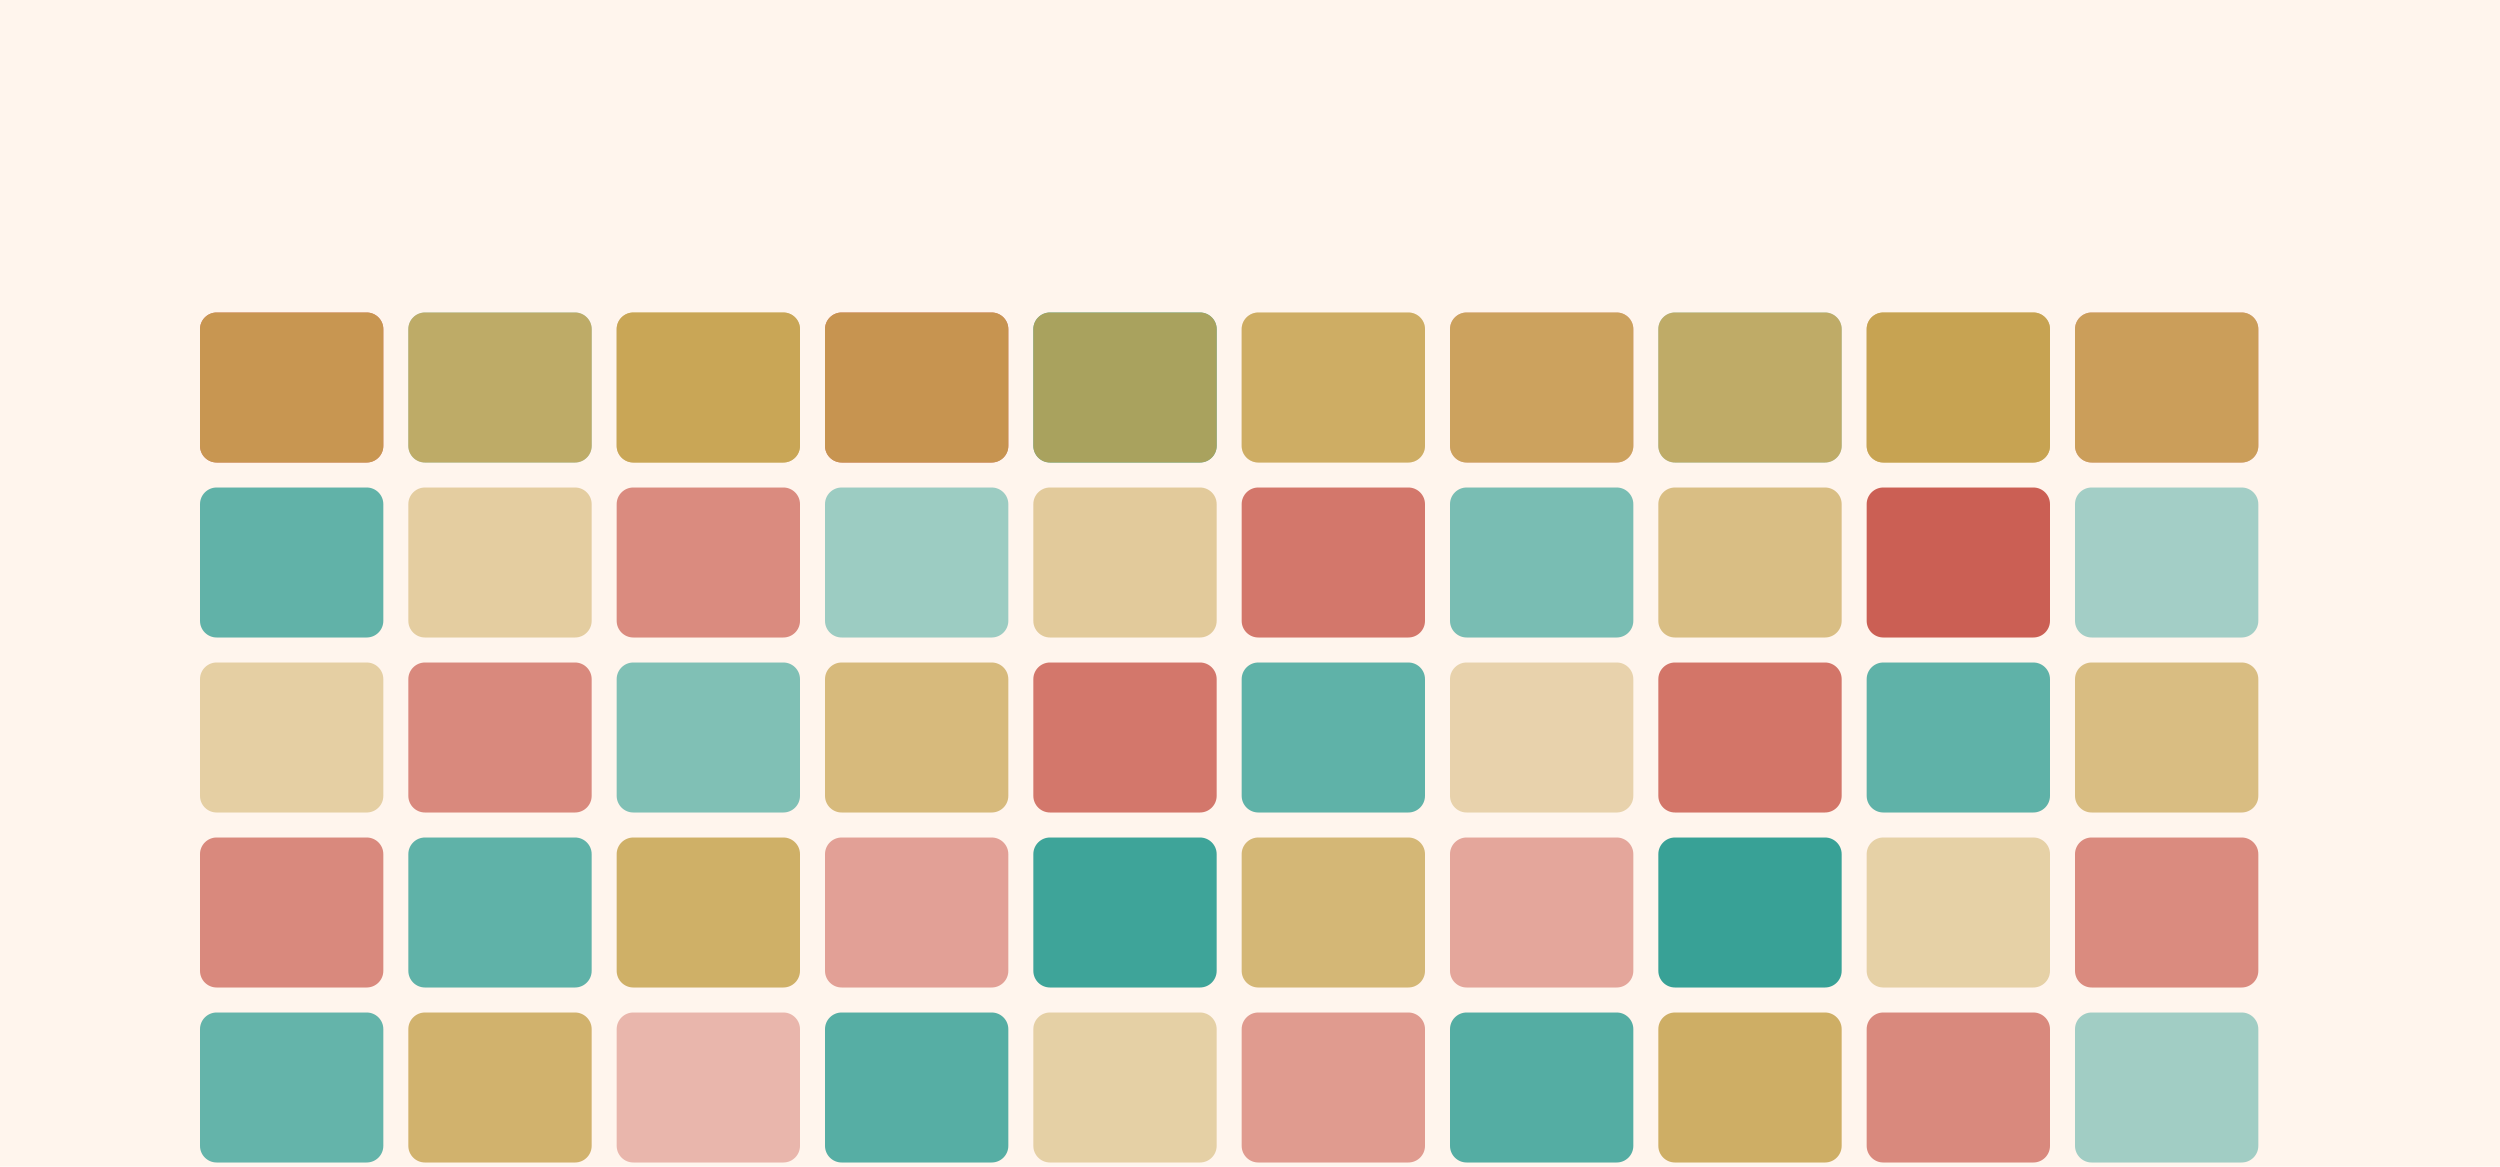
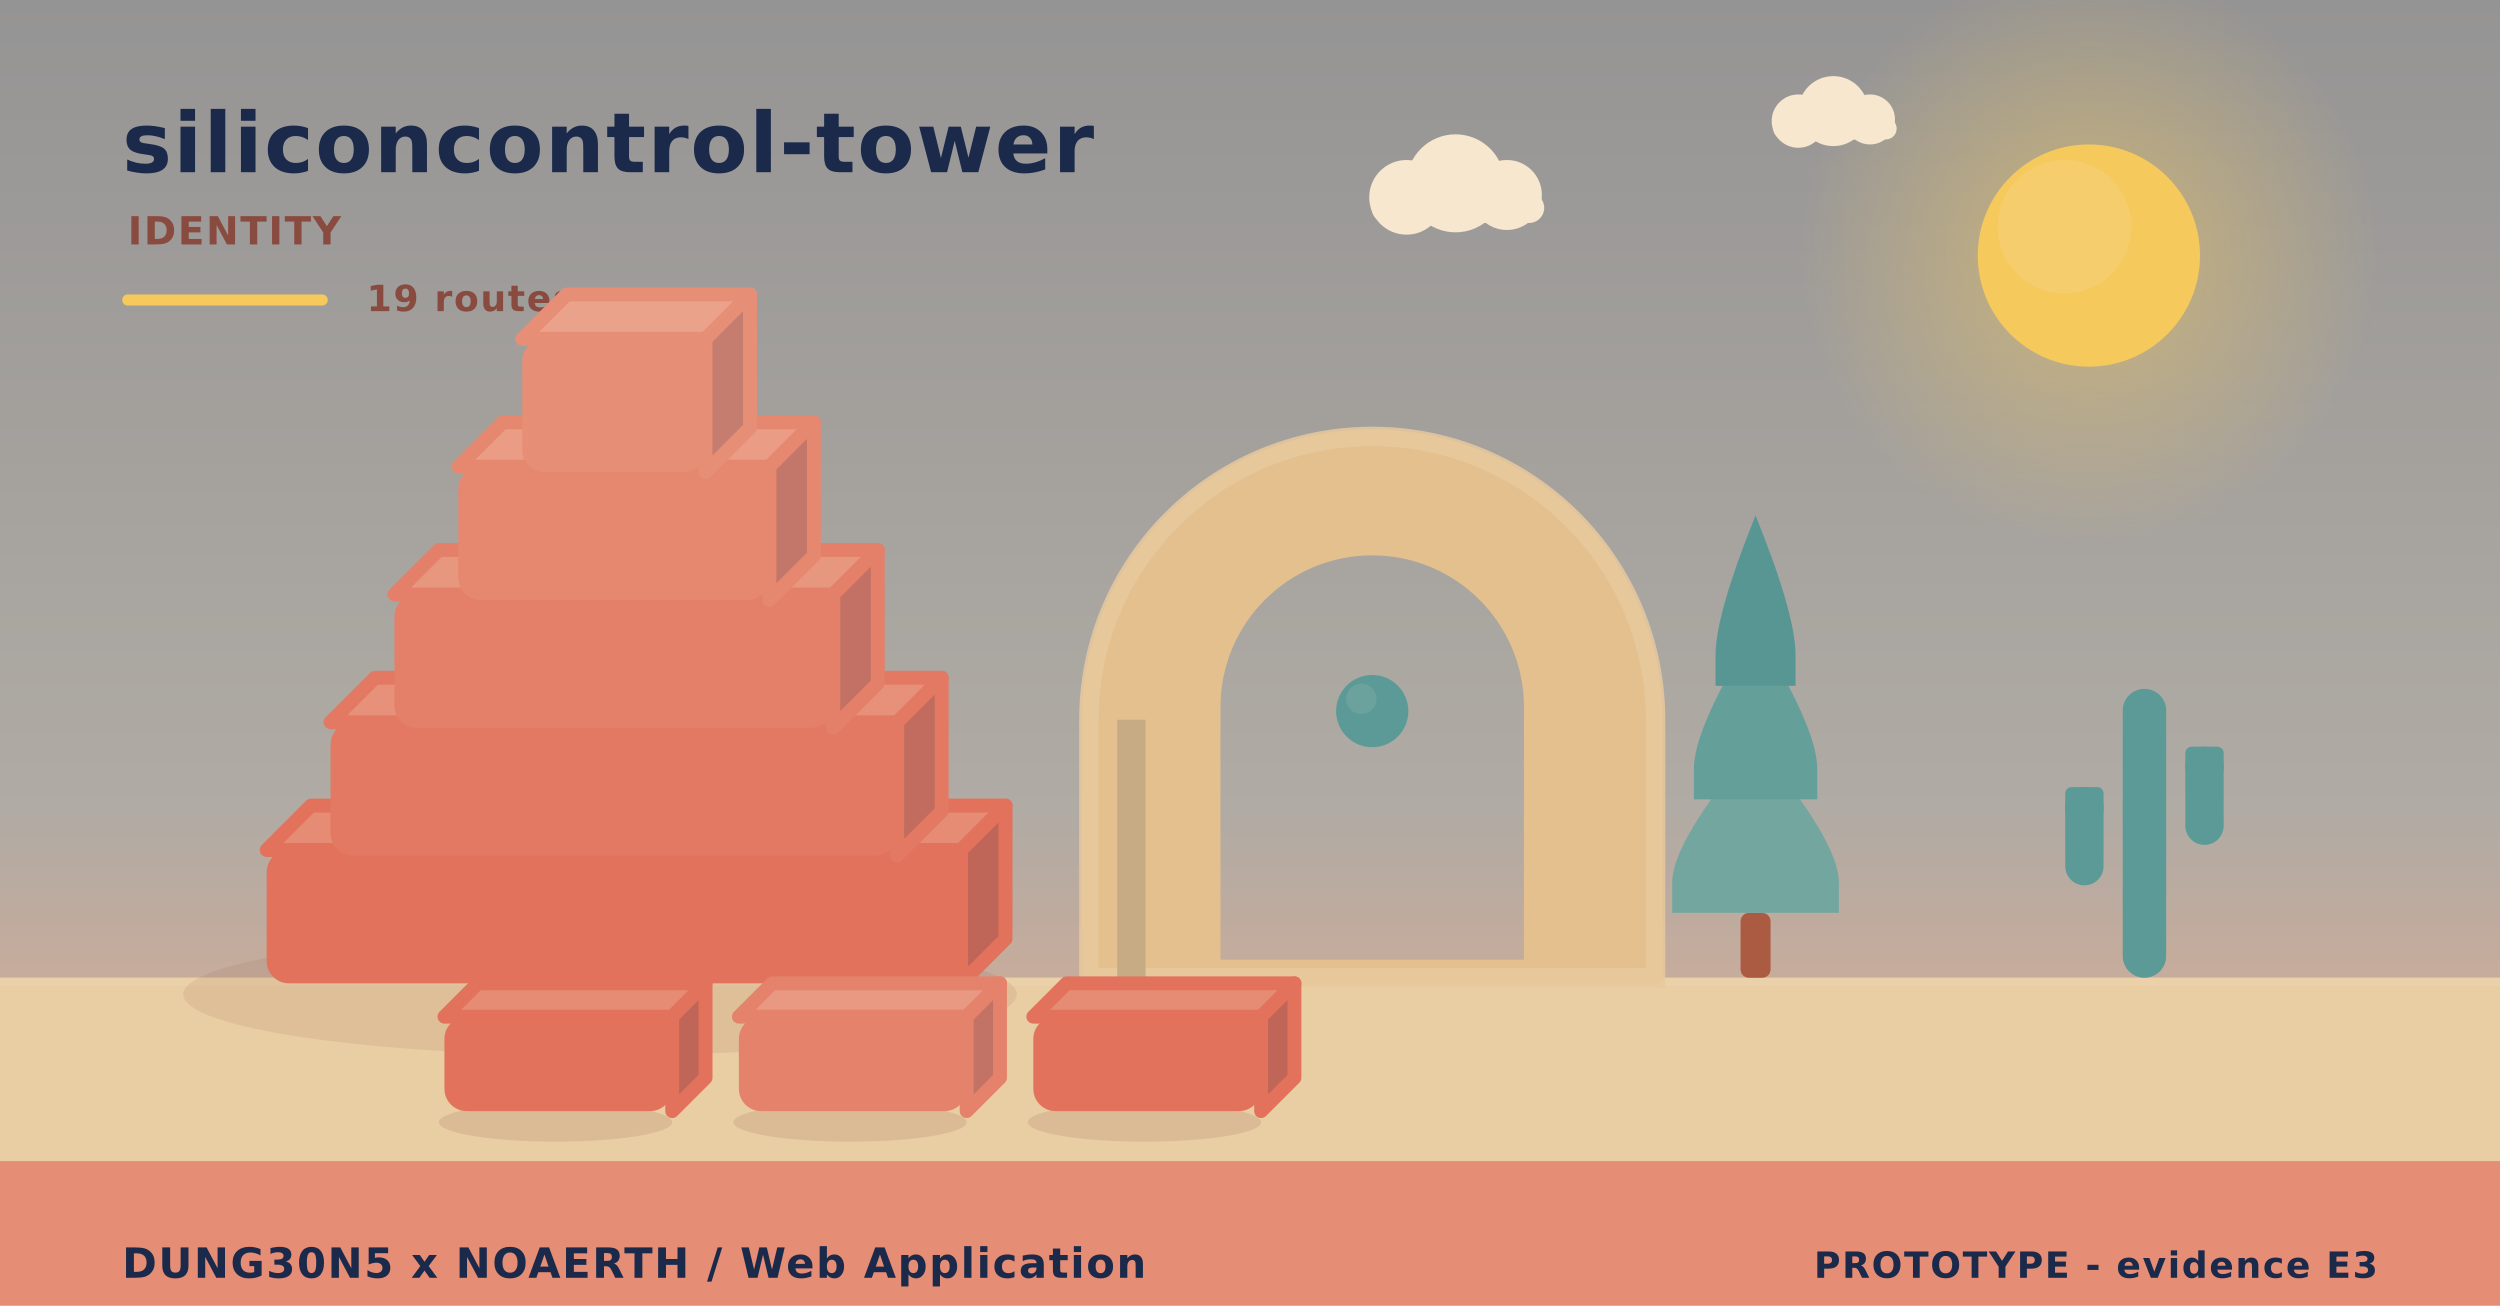
- <svg xmlns="http://www.w3.org/2000/svg" viewBox="0 0 1200 560" width="1200" height="560" role="img" aria-label="siliconcontrol-tower hero">
-   <rect width="1200" height="560" fill="#fff5ed" />
-   <defs>
-     <linearGradient id="gh" x1="0" y1="0" x2="1" y2="1">
-       <stop offset="0%" stop-color="#c75346" />
-       <stop offset="100%" stop-color="#24998e" />
-     </linearGradient>
-   </defs>
-   <rect x="96.00" y="150.00" width="88.00" height="72.00" rx="8.00" fill="#c75346" opacity="0.90" />
-   <rect x="196.00" y="150.00" width="88.00" height="72.00" rx="8.00" fill="#24998e" opacity="0.45" />
-   <rect x="296.00" y="150.00" width="88.00" height="72.00" rx="8.00" fill="#c7a350" opacity="0.82" />
-   <rect x="396.00" y="150.00" width="88.00" height="72.00" rx="8.00" fill="#c75346" opacity="0.94" />
-   <rect x="496.00" y="150.00" width="88.00" height="72.00" rx="8.00" fill="#24998e" opacity="0.93" />
-   <rect x="596.00" y="150.00" width="88.00" height="72.00" rx="8.00" fill="#c7a350" opacity="0.36" />
-   <rect x="696.00" y="150.00" width="88.00" height="72.00" rx="8.00" fill="#c75346" opacity="0.53" />
-   <rect x="796.00" y="150.00" width="88.00" height="72.00" rx="8.00" fill="#24998e" opacity="0.44" />
-   <rect x="896.00" y="150.00" width="88.00" height="72.00" rx="8.00" fill="#c7a350" opacity="0.94" />
-   <rect x="996.00" y="150.00" width="88.00" height="72.00" rx="8.00" fill="#c75346" opacity="0.63" />
-   <rect x="96.00" y="234.00" width="88.00" height="72.00" rx="8.00" fill="#24998e" opacity="0.72" />
-   <rect x="196.00" y="234.00" width="88.00" height="72.00" rx="8.00" fill="#c7a350" opacity="0.49" />
-   <rect x="296.00" y="234.00" width="88.00" height="72.00" rx="8.00" fill="#c75346" opacity="0.66" />
-   <rect x="396.00" y="234.00" width="88.00" height="72.00" rx="8.00" fill="#24998e" opacity="0.45" />
-   <rect x="496.00" y="234.00" width="88.00" height="72.00" rx="8.00" fill="#c7a350" opacity="0.52" />
-   <rect x="596.00" y="234.00" width="88.00" height="72.00" rx="8.00" fill="#c75346" opacity="0.78" />
-   <rect x="696.00" y="234.00" width="88.00" height="72.00" rx="8.00" fill="#24998e" opacity="0.61" />
-   <rect x="796.00" y="234.00" width="88.00" height="72.00" rx="8.00" fill="#c7a350" opacity="0.67" />
-   <rect x="896.00" y="234.00" width="88.00" height="72.00" rx="8.00" fill="#c75346" opacity="0.92" />
-   <rect x="996.00" y="234.00" width="88.00" height="72.00" rx="8.00" fill="#24998e" opacity="0.42" />
-   <rect x="96.00" y="318.00" width="88.00" height="72.00" rx="8.00" fill="#c7a350" opacity="0.47" />
-   <rect x="196.00" y="318.00" width="88.00" height="72.00" rx="8.00" fill="#c75346" opacity="0.67" />
-   <rect x="296.00" y="318.00" width="88.00" height="72.00" rx="8.00" fill="#24998e" opacity="0.58" />
-   <rect x="396.00" y="318.00" width="88.00" height="72.00" rx="8.00" fill="#c7a350" opacity="0.72" />
-   <rect x="496.00" y="318.00" width="88.00" height="72.00" rx="8.00" fill="#c75346" opacity="0.78" />
-   <rect x="596.00" y="318.00" width="88.00" height="72.00" rx="8.00" fill="#24998e" opacity="0.73" />
-   <rect x="696.00" y="318.00" width="88.00" height="72.00" rx="8.00" fill="#c7a350" opacity="0.42" />
-   <rect x="796.00" y="318.00" width="88.00" height="72.00" rx="8.00" fill="#c75346" opacity="0.79" />
-   <rect x="896.00" y="318.00" width="88.00" height="72.00" rx="8.00" fill="#24998e" opacity="0.73" />
-   <rect x="996.00" y="318.00" width="88.00" height="72.00" rx="8.00" fill="#c7a350" opacity="0.68" />
-   <rect x="96.00" y="402.00" width="88.00" height="72.00" rx="8.00" fill="#c75346" opacity="0.67" />
-   <rect x="196.00" y="402.00" width="88.00" height="72.00" rx="8.00" fill="#24998e" opacity="0.73" />
-   <rect x="296.00" y="402.00" width="88.00" height="72.00" rx="8.00" fill="#c7a350" opacity="0.85" />
-   <rect x="396.00" y="402.00" width="88.00" height="72.00" rx="8.00" fill="#c75346" opacity="0.52" />
-   <rect x="496.00" y="402.00" width="88.00" height="72.00" rx="8.00" fill="#24998e" opacity="0.88" />
-   <rect x="596.00" y="402.00" width="88.00" height="72.00" rx="8.00" fill="#c7a350" opacity="0.76" />
-   <rect x="696.00" y="402.00" width="88.00" height="72.00" rx="8.00" fill="#c75346" opacity="0.49" />
-   <rect x="796.00" y="402.00" width="88.00" height="72.00" rx="8.00" fill="#24998e" opacity="0.91" />
-   <rect x="896.00" y="402.00" width="88.00" height="72.00" rx="8.00" fill="#c7a350" opacity="0.45" />
-   <rect x="996.00" y="402.00" width="88.00" height="72.00" rx="8.00" fill="#c75346" opacity="0.66" />
-   <rect x="96.00" y="486.00" width="88.00" height="72.00" rx="8.00" fill="#24998e" opacity="0.71" />
-   <rect x="196.00" y="486.00" width="88.00" height="72.00" rx="8.00" fill="#c7a350" opacity="0.82" />
-   <rect x="296.00" y="486.00" width="88.00" height="72.00" rx="8.00" fill="#c75346" opacity="0.39" />
-   <rect x="396.00" y="486.00" width="88.00" height="72.00" rx="8.00" fill="#24998e" opacity="0.77" />
-   <rect x="496.00" y="486.00" width="88.00" height="72.00" rx="8.00" fill="#c7a350" opacity="0.46" />
-   <rect x="596.00" y="486.00" width="88.00" height="72.00" rx="8.00" fill="#c75346" opacity="0.56" />
-   <rect x="696.00" y="486.00" width="88.00" height="72.00" rx="8.00" fill="#24998e" opacity="0.78" />
-   <rect x="796.00" y="486.00" width="88.00" height="72.00" rx="8.00" fill="#c7a350" opacity="0.87" />
-   <rect x="896.00" y="486.00" width="88.00" height="72.00" rx="8.00" fill="#c75346" opacity="0.67" />
-   <rect x="996.00" y="486.00" width="88.00" height="72.00" rx="8.00" fill="#24998e" opacity="0.43" />
+ <svg xmlns="http://www.w3.org/2000/svg" width="900" height="470" viewBox="0 0 900 470" role="img" aria-label="siliconcontrol-tower - identity">
+   <linearGradient id="skyh" x1="0" y1="0" x2="0" y2="1">
+     <stop offset="0" stop-color="#959494" />
+     <stop offset="0.62" stop-color="#b0aba4" />
+     <stop offset="1" stop-color="#f3ad8a" />
+   </linearGradient>
+   <rect width="900" height="470" fill="url(#skyh)" />
+   <radialGradient id="sunh">
+     <stop offset="0.35" stop-color="#f5c95c" stop-opacity="0.34" />
+     <stop offset="1" stop-color="#f5c95c" stop-opacity="0" />
+   </radialGradient>
+   <circle cx="752" cy="92" r="104" fill="url(#sunh)" />
+   <circle cx="752" cy="92" r="40" fill="#f5c95c" />
+   <circle cx="743.2" cy="81.6" r="24" fill="#f5d27e" opacity="0.5" />
  <g>
-     <rect x="96.00" y="150.00" width="88.00" height="72.00" rx="8.00" fill="#c7a350" opacity="0.80" />
-     <animate attributeName="opacity" values="0.25;1.0;0.25" dur="6.2s" begin="1.67s" repeatCount="indefinite" />
+     <circle cx="524" cy="66" r="17.64" fill="#f6e7ce" />
+     <circle cx="506.36" cy="71.04" r="13.44" fill="#f6e7ce" />
+     <circle cx="542.48" cy="70.2" r="12.6" fill="#f6e7ce" />
+     <rect x="493.76" y="69.36" width="62.16" height="10.92" rx="5.46" fill="#f6e7ce" />
+     <animateTransform attributeName="transform" type="translate" values="0 0;24 0;0 0" dur="36s" begin="0s" repeatCount="indefinite" />
  </g>
  <g>
-     <rect x="196.00" y="150.00" width="88.00" height="72.00" rx="8.00" fill="#c7a350" opacity="0.80" />
-     <animate attributeName="opacity" values="0.25;1.0;0.25" dur="6.2s" begin="1.99s" repeatCount="indefinite" />
+     <circle cx="660" cy="40" r="12.6" fill="#f6e7ce" />
+     <circle cx="647.4" cy="43.6" r="9.6" fill="#f6e7ce" />
+     <circle cx="673.2" cy="43" r="9" fill="#f6e7ce" />
+     <rect x="638.4" y="42.4" width="44.4" height="7.8" rx="3.9" fill="#f6e7ce" />
+     <animateTransform attributeName="transform" type="translate" values="0 0;-18 0;0 0" dur="46s" begin="3s" repeatCount="indefinite" />
+   </g>
+   <rect x="0" y="352" width="900" height="118" fill="#e9cda3" />
+   <rect x="0" y="352" width="900" height="3" fill="#ebd1a9" />
+   <text x="44" y="62" font-family="Verdana,DejaVu Sans,sans-serif" font-size="30" font-weight="700" letter-spacing="0.6" fill="#1b2a4a" text-anchor="start">siliconcontrol-tower</text>
+   <text x="46" y="88" font-family="Verdana,DejaVu Sans,sans-serif" font-size="14" font-weight="700" letter-spacing="0.6" fill="#894b3f" text-anchor="start">IDENTITY</text>
+   <rect x="44" y="106" width="74" height="4" rx="2" fill="#f5c95c" />
+   <text x="132" y="112" font-family="Verdana,DejaVu Sans,sans-serif" font-size="13" font-weight="700" letter-spacing="0.6" fill="#894b3f" text-anchor="start">19 routes</text>
+   <ellipse cx="216" cy="358" rx="150" ry="22" fill="rgba(138,90,68,0.11)" />
+   <g>
+     <path d="M96,306 L346,306 L362,290 L112,290 Z" fill="#e68c74" stroke="#e2725b" stroke-width="5" stroke-linejoin="round" />
+     <path d="M346,306 L362,290 L362,338 L346,354 Z" fill="#c06658" stroke="#e2725b" stroke-width="5" stroke-linejoin="round" />
+     <rect x="96" y="306" width="250" height="48" rx="8" fill="#e2725b" />
+     <animateTransform attributeName="transform" type="translate" values="0 10;0 0" dur="0.9s" begin="0s" fill="freeze" />
  </g>
  <g>
-     <rect x="296.00" y="150.00" width="88.00" height="72.00" rx="8.00" fill="#c7a350" opacity="0.80" />
-     <animate attributeName="opacity" values="0.25;1.0;0.25" dur="6.2s" begin="2.31s" repeatCount="indefinite" />
+     <path d="M119,260 L323,260 L339,244 L135,244 Z" fill="#e7917a" stroke="#e37962" stroke-width="5" stroke-linejoin="round" />
+     <path d="M323,260 L339,244 L339,292 L323,308 Z" fill="#c16c5e" stroke="#e37962" stroke-width="5" stroke-linejoin="round" />
+     <rect x="119" y="260" width="204" height="48" rx="8" fill="#e37962" />
+     <animateTransform attributeName="transform" type="translate" values="0 10;0 0" dur="0.9s" begin="0.28s" fill="freeze" />
  </g>
  <g>
-     <rect x="396.00" y="150.00" width="88.00" height="72.00" rx="8.00" fill="#c7a350" opacity="0.80" />
-     <animate attributeName="opacity" values="0.25;1.0;0.25" dur="6.2s" begin="2.63s" repeatCount="indefinite" />
+     <path d="M142,214 L300,214 L316,198 L158,198 Z" fill="#e8977f" stroke="#e48069" stroke-width="5" stroke-linejoin="round" />
+     <path d="M300,214 L316,198 L316,246 L300,262 Z" fill="#c27164" stroke="#e48069" stroke-width="5" stroke-linejoin="round" />
+     <rect x="142" y="214" width="158" height="48" rx="8" fill="#e48069" />
+     <animateTransform attributeName="transform" type="translate" values="0 10;0 0" dur="0.9s" begin="0.56s" fill="freeze" />
  </g>
  <g>
-     <rect x="496.00" y="150.00" width="88.00" height="72.00" rx="8.00" fill="#c7a350" opacity="0.80" />
-     <animate attributeName="opacity" values="0.25;1.0;0.25" dur="6.2s" begin="2.95s" repeatCount="indefinite" />
+     <path d="M165,168 L277,168 L293,152 L181,152 Z" fill="#ea9c85" stroke="#e68770" stroke-width="5" stroke-linejoin="round" />
+     <path d="M277,168 L293,152 L293,200 L277,216 Z" fill="#c3776a" stroke="#e68770" stroke-width="5" stroke-linejoin="round" />
+     <rect x="165" y="168" width="112" height="48" rx="8" fill="#e68770" />
+     <animateTransform attributeName="transform" type="translate" values="0 10;0 0" dur="0.9s" begin="0.84s" fill="freeze" />
  </g>
  <g>
-     <rect x="596.00" y="150.00" width="88.00" height="72.00" rx="8.00" fill="#c7a350" opacity="0.80" />
-     <animate attributeName="opacity" values="0.25;1.0;0.25" dur="6.2s" begin="3.27s" repeatCount="indefinite" />
+     <path d="M188,122 L254,122 L270,106 L204,106 Z" fill="#eaa28a" stroke="#e78e77" stroke-width="5" stroke-linejoin="round" />
+     <path d="M254,122 L270,106 L270,154 L254,170 Z" fill="#c47d6f" stroke="#e78e77" stroke-width="5" stroke-linejoin="round" />
+     <rect x="188" y="122" width="66" height="48" rx="8" fill="#e78e77" />
+     <animateTransform attributeName="transform" type="translate" values="0 10;0 0" dur="0.9s" begin="1.12s" fill="freeze" />
  </g>
+   <path d="M392,352 L392,259.12 A102,102 0 0 1 596,259.12 L596,352 Z M436.88,348 L436.88,254.55 A57.12,57.12 0 0 1 551.12,254.55 L551.12,348 Z" fill="#e3c08d" fill-rule="evenodd" stroke="#e3c08d" stroke-width="5" stroke-linejoin="round" />
+   <path d="M392,352 L392,259.12 A102,102 0 0 1 596,259.12 L596,352 Z" fill="none" stroke="#e8c99d" stroke-width="7" stroke-linecap="round" opacity="0.85" />
+   <rect x="402.2" y="259.12" width="10.2" height="92.88" fill="#c7ab84" />
  <g>
-     <rect x="696.00" y="150.00" width="88.00" height="72.00" rx="8.00" fill="#c7a350" opacity="0.80" />
-     <animate attributeName="opacity" values="0.25;1.0;0.25" dur="6.2s" begin="3.59s" repeatCount="indefinite" />
+     <circle cx="494" cy="256" r="13" fill="#5b9a97" />
+     <circle cx="490.1" cy="251.58" r="5.46" fill="#7aa9a2" opacity="0.55" />
+     <animate attributeName="opacity" values="0.78;1;0.78" dur="5.2s" begin="0s" repeatCount="indefinite" />
  </g>
+   <rect x="626.6" y="328.64" width="10.8" height="23.36" rx="3" fill="#ac5b43" />
+   <path d="M632,267.32 Q602,302.89 602,317.6 Q602,328.64 602,328.64 L662,328.64 Q662,328.64 662,317.6 Q662,302.89 632,267.32 Z" fill="#74a6a0" />
+   <path d="M632,226.44 Q609.8,262.01 609.8,276.72 Q609.8,287.76 609.8,287.76 L654.2,287.76 Q654.2,287.76 654.2,276.72 Q654.2,262.01 632,226.44 Z" fill="#649f9a" />
+   <path d="M632,185.56 Q617.6,221.13 617.6,235.84 Q617.6,246.88 617.6,246.88 L646.4,246.88 Q646.4,246.88 646.4,235.84 Q646.4,221.13 632,185.56 Z" fill="#589694" />
+   <rect x="764.18" y="248" width="15.64" height="104" rx="7.82" fill="#5b9a97" />
+   <rect x="743.48" y="283.36" width="13.8" height="35.36" rx="6.9" fill="#5b9a97" />
+   <rect x="743.48" y="283.36" width="13.8" height="10.4" rx="2.3" fill="#5b9a97" />
+   <rect x="786.72" y="268.8" width="13.8" height="35.36" rx="6.9" fill="#5b9a97" />
+   <rect x="786.72" y="268.8" width="13.8" height="10.4" rx="2.3" fill="#5b9a97" />
+   <ellipse cx="200" cy="404" rx="42" ry="7" fill="rgba(138,90,68,0.15)" />
  <g>
-     <rect x="796.00" y="150.00" width="88.00" height="72.00" rx="8.00" fill="#c7a350" opacity="0.80" />
-     <animate attributeName="opacity" values="0.25;1.0;0.25" dur="6.2s" begin="3.91s" repeatCount="indefinite" />
+     <path d="M160,366 L242,366 L254,354 L172,354 Z" fill="#e68c74" stroke="#e2725b" stroke-width="5" stroke-linejoin="round" />
+     <path d="M242,366 L254,354 L254,388 L242,400 Z" fill="#c06658" stroke="#e2725b" stroke-width="5" stroke-linejoin="round" />
+     <rect x="160" y="366" width="82" height="34" rx="8" fill="#e2725b" />
+     <animateTransform attributeName="transform" type="translate" values="0 10;0 0" dur="0.7s" begin="0.8s" fill="freeze" />
  </g>
+   <ellipse cx="306" cy="404" rx="42" ry="7" fill="rgba(138,90,68,0.15)" />
  <g>
-     <rect x="896.00" y="150.00" width="88.00" height="72.00" rx="8.00" fill="#c7a350" opacity="0.80" />
-     <animate attributeName="opacity" values="0.25;1.0;0.25" dur="6.2s" begin="4.23s" repeatCount="indefinite" />
+     <path d="M266,366 L348,366 L360,354 L278,354 Z" fill="#e99881" stroke="#e5826b" stroke-width="5" stroke-linejoin="round" />
+     <path d="M348,366 L360,354 L360,388 L348,400 Z" fill="#c37365" stroke="#e5826b" stroke-width="5" stroke-linejoin="round" />
+     <rect x="266" y="366" width="82" height="34" rx="8" fill="#e5826b" />
+     <animateTransform attributeName="transform" type="translate" values="0 10;0 0" dur="0.7s" begin="0.95s" fill="freeze" />
  </g>
+   <ellipse cx="412" cy="404" rx="42" ry="7" fill="rgba(138,90,68,0.15)" />
  <g>
-     <rect x="996.00" y="150.00" width="88.00" height="72.00" rx="8.00" fill="#c7a350" opacity="0.80" />
-     <animate attributeName="opacity" values="0.25;1.0;0.25" dur="6.2s" begin="4.55s" repeatCount="indefinite" />
+     <path d="M372,366 L454,366 L466,354 L384,354 Z" fill="#e68c74" stroke="#e2725b" stroke-width="5" stroke-linejoin="round" />
+     <path d="M454,366 L466,354 L466,388 L454,400 Z" fill="#c06658" stroke="#e2725b" stroke-width="5" stroke-linejoin="round" />
+     <rect x="372" y="366" width="82" height="34" rx="8" fill="#e2725b" />
+     <animateTransform attributeName="transform" type="translate" values="0 10;0 0" dur="0.7s" begin="1.1s" fill="freeze" />
  </g>
+   <rect x="0" y="418" width="900" height="52" rx="0" fill="#e68972" opacity="0.94" />
+   <text x="44" y="460" font-family="Verdana,DejaVu Sans,sans-serif" font-size="15" font-weight="700" letter-spacing="0.6" fill="#1b2a4a" text-anchor="start">DUNG30N5 x NOAERTH  /  Web Application</text>
+   <text x="856" y="460" font-family="Verdana,DejaVu Sans,sans-serif" font-size="13" font-weight="700" letter-spacing="0.6" fill="#1b2a4a" text-anchor="end">PROTOTYPE  -  evidence E3</text>
</svg>
